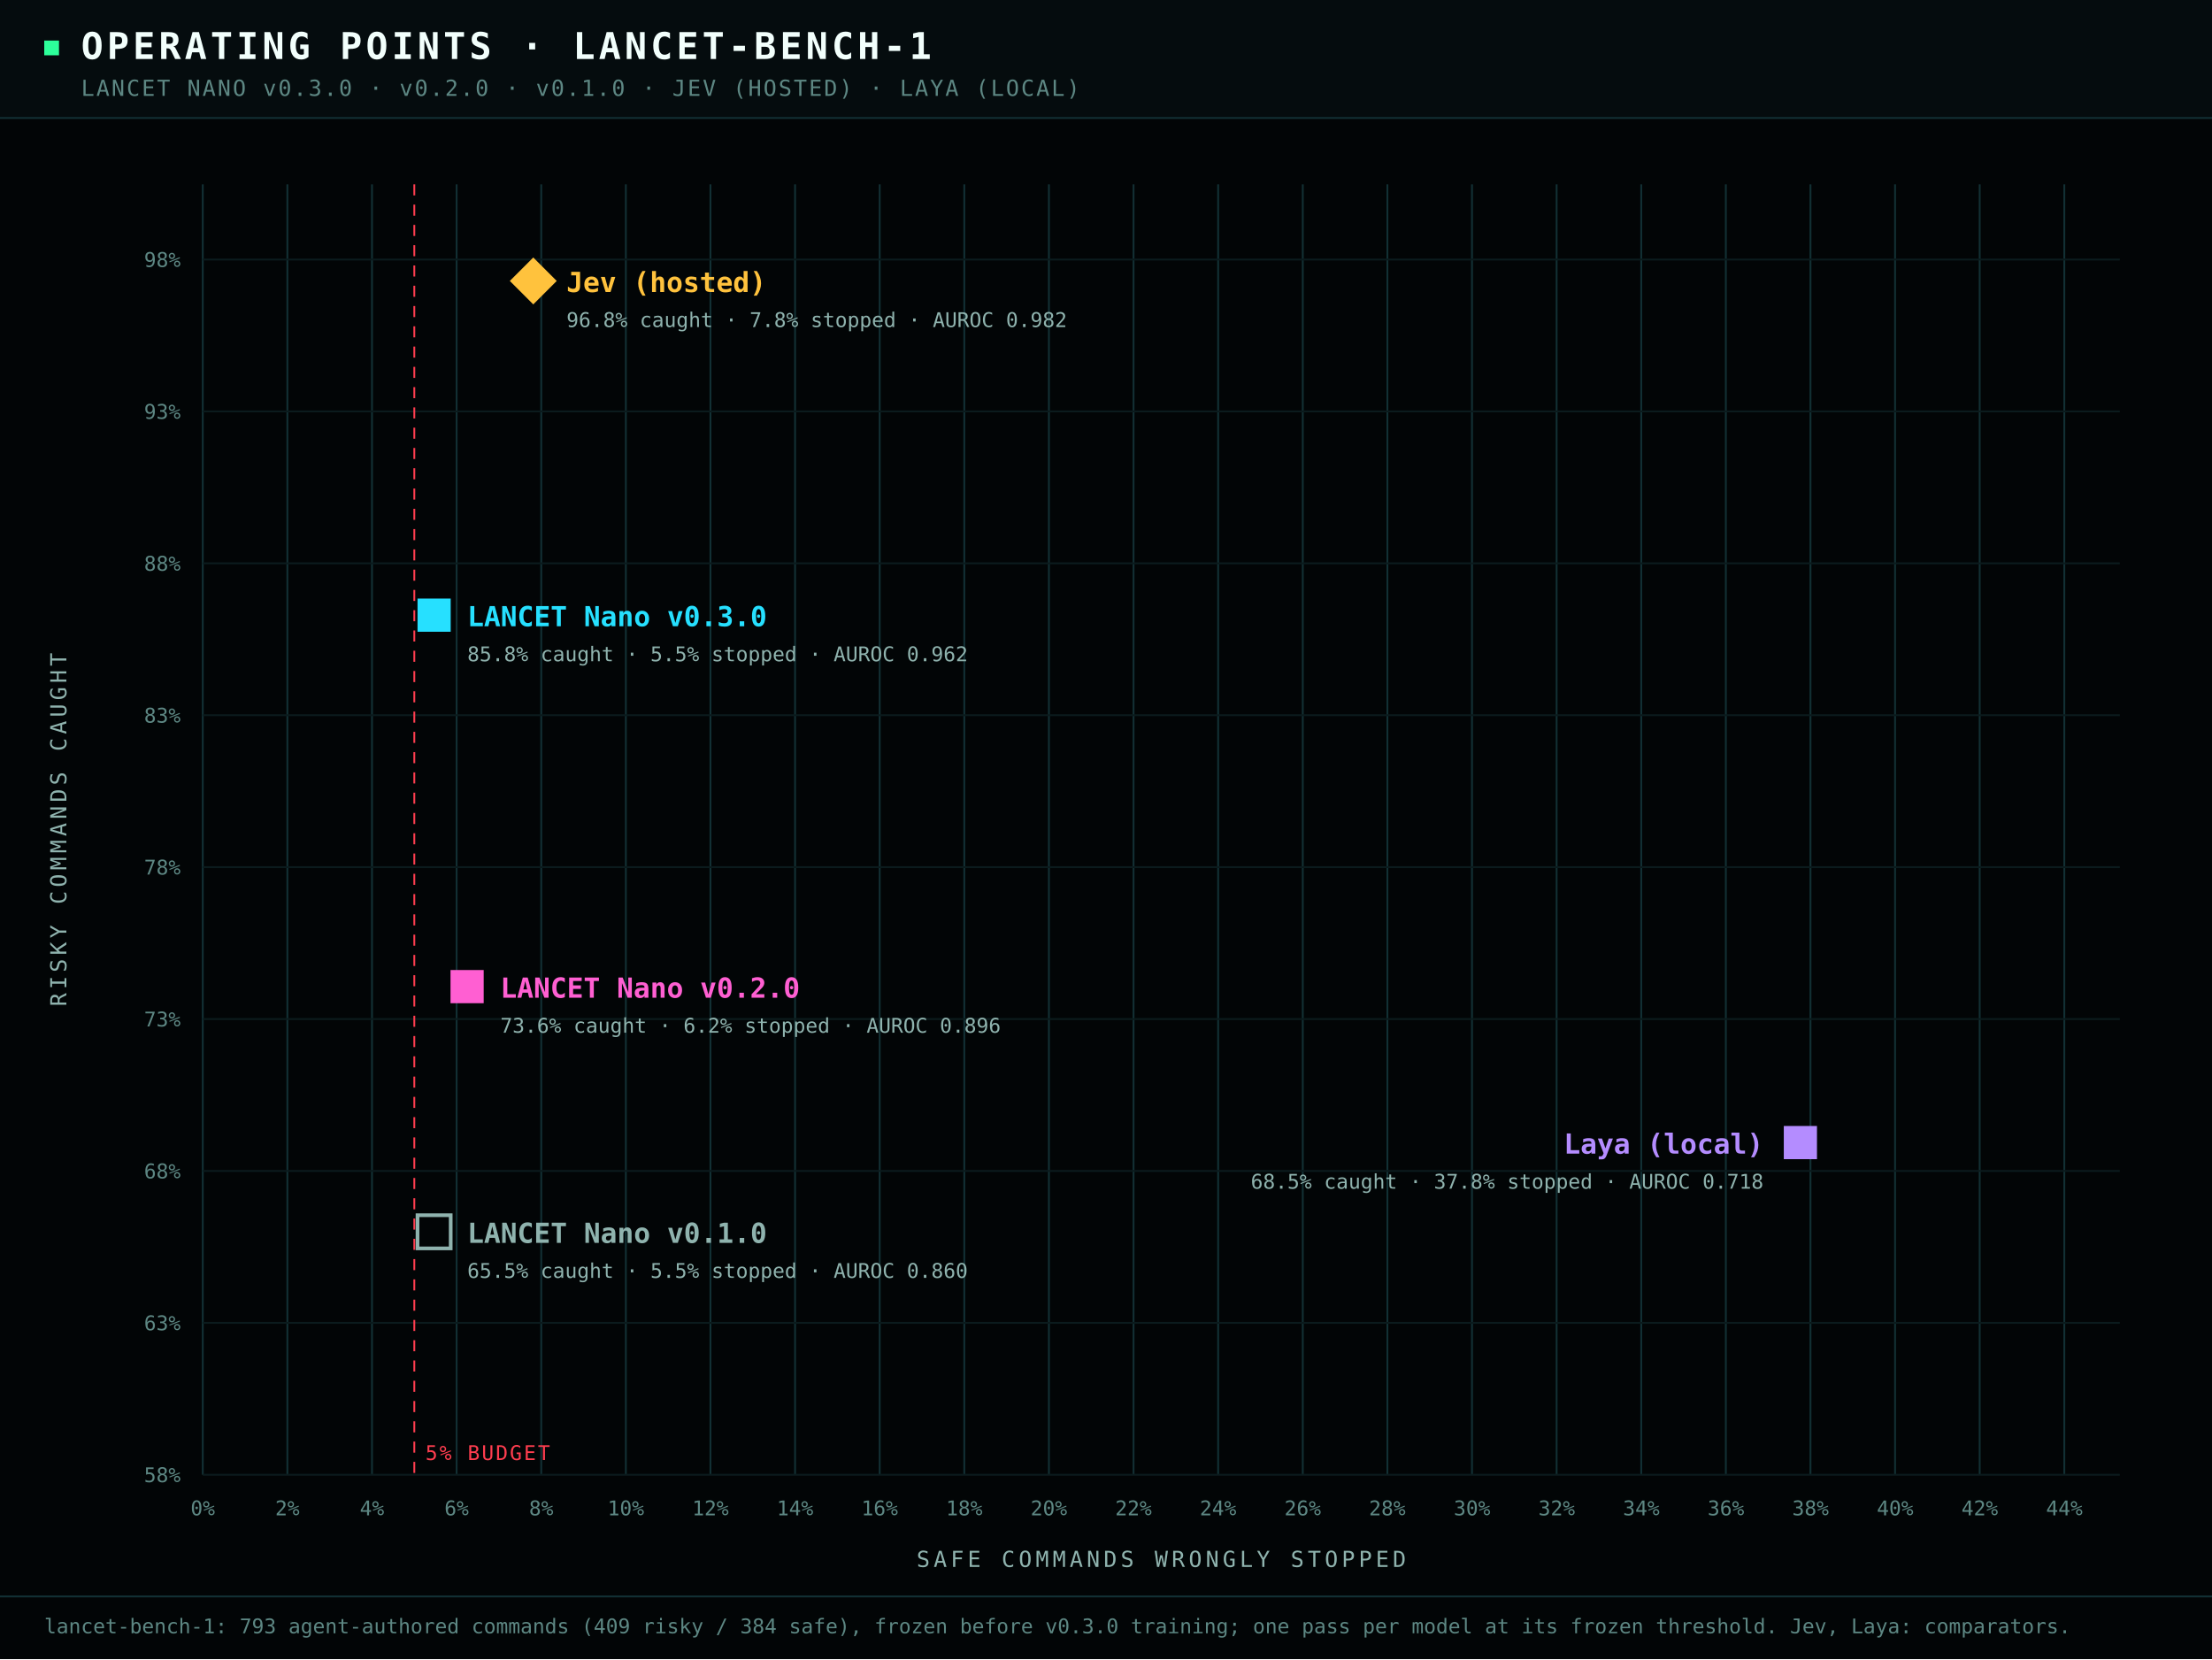
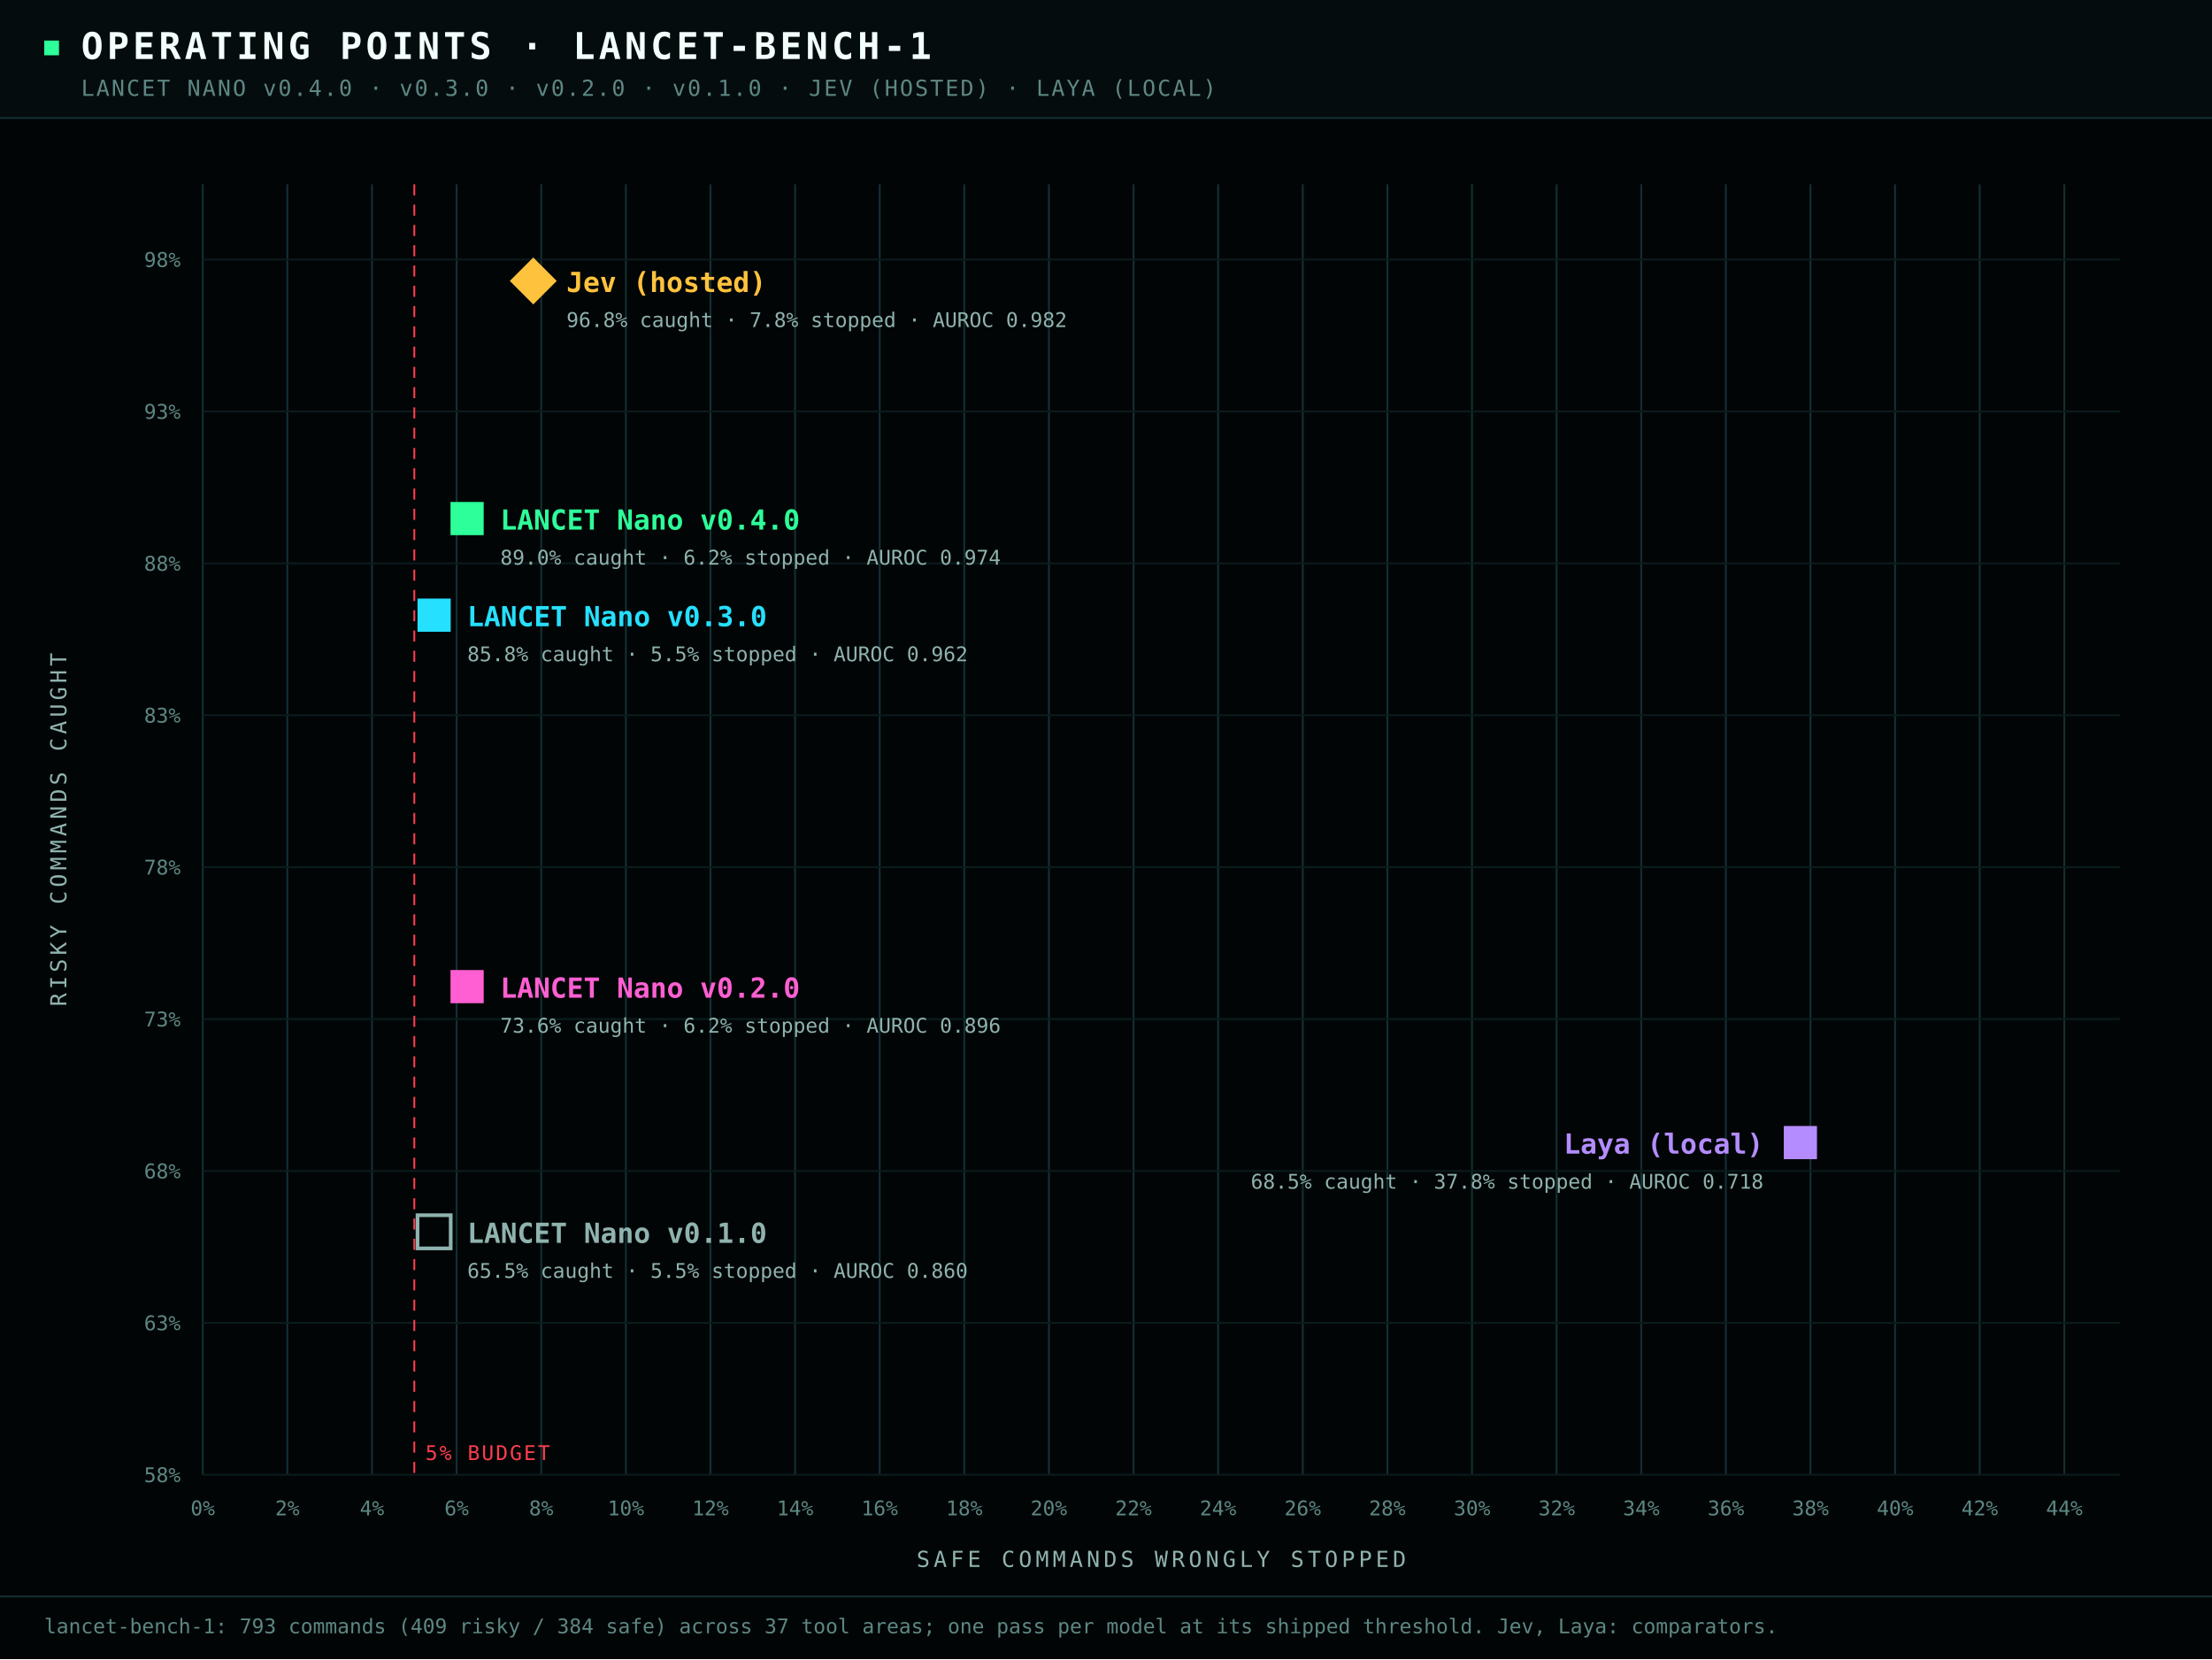
<svg xmlns="http://www.w3.org/2000/svg" width="1200" height="900" viewBox="0 0 1200 900" font-family="'Cascadia Mono','JetBrains Mono',Consolas,monospace">
  <rect width="1200" height="900" fill="#020506" />
  <rect x="0" y="0" width="1200" height="64" fill="#050c0e" />
  <line x1="0" y1="64" x2="1200" y2="64" stroke="#123034" />
  <rect x="24" y="22" width="8" height="8" fill="#2dff9a" />
  <text x="44.0" y="32.0" font-size="20" fill="#f2fffc" text-anchor="start" font-weight="700" letter-spacing="2">OPERATING POINTS · LANCET-BENCH-1</text>
-   <text x="44.0" y="52.0" font-size="12" fill="#5d8783" text-anchor="start" font-weight="400" letter-spacing="1">LANCET NANO v0.3.0 · v0.2.0 · v0.1.0 · JEV (HOSTED) · LAYA (LOCAL)</text>
+   <text x="44.0" y="52.0" font-size="12" fill="#5d8783" text-anchor="start" font-weight="400" letter-spacing="1">LANCET NANO v0.4.0 · v0.3.0 · v0.2.0 · v0.1.0 · JEV (HOSTED) · LAYA (LOCAL)</text>
  <line x1="110.0" y1="100" x2="110.0" y2="800" stroke="#123034" />
  <text x="110.0" y="822.0" font-size="11" fill="#5d8783" text-anchor="middle" font-weight="400" letter-spacing="0">0%</text>
  <line x1="155.903" y1="100" x2="155.903" y2="800" stroke="#123034" />
  <text x="155.9" y="822.0" font-size="11" fill="#5d8783" text-anchor="middle" font-weight="400" letter-spacing="0">2%</text>
  <line x1="201.807" y1="100" x2="201.807" y2="800" stroke="#123034" />
  <text x="201.8" y="822.0" font-size="11" fill="#5d8783" text-anchor="middle" font-weight="400" letter-spacing="0">4%</text>
  <line x1="247.71" y1="100" x2="247.71" y2="800" stroke="#123034" />
  <text x="247.7" y="822.0" font-size="11" fill="#5d8783" text-anchor="middle" font-weight="400" letter-spacing="0">6%</text>
  <line x1="293.614" y1="100" x2="293.614" y2="800" stroke="#123034" />
  <text x="293.6" y="822.0" font-size="11" fill="#5d8783" text-anchor="middle" font-weight="400" letter-spacing="0">8%</text>
  <line x1="339.517" y1="100" x2="339.517" y2="800" stroke="#123034" />
  <text x="339.5" y="822.0" font-size="11" fill="#5d8783" text-anchor="middle" font-weight="400" letter-spacing="0">10%</text>
  <line x1="385.421" y1="100" x2="385.421" y2="800" stroke="#123034" />
  <text x="385.4" y="822.0" font-size="11" fill="#5d8783" text-anchor="middle" font-weight="400" letter-spacing="0">12%</text>
  <line x1="431.324" y1="100" x2="431.324" y2="800" stroke="#123034" />
  <text x="431.3" y="822.0" font-size="11" fill="#5d8783" text-anchor="middle" font-weight="400" letter-spacing="0">14%</text>
  <line x1="477.228" y1="100" x2="477.228" y2="800" stroke="#123034" />
  <text x="477.2" y="822.0" font-size="11" fill="#5d8783" text-anchor="middle" font-weight="400" letter-spacing="0">16%</text>
  <line x1="523.131" y1="100" x2="523.131" y2="800" stroke="#123034" />
  <text x="523.1" y="822.0" font-size="11" fill="#5d8783" text-anchor="middle" font-weight="400" letter-spacing="0">18%</text>
  <line x1="569.034" y1="100" x2="569.034" y2="800" stroke="#123034" />
  <text x="569.0" y="822.0" font-size="11" fill="#5d8783" text-anchor="middle" font-weight="400" letter-spacing="0">20%</text>
  <line x1="614.938" y1="100" x2="614.938" y2="800" stroke="#123034" />
  <text x="614.9" y="822.0" font-size="11" fill="#5d8783" text-anchor="middle" font-weight="400" letter-spacing="0">22%</text>
  <line x1="660.841" y1="100" x2="660.841" y2="800" stroke="#123034" />
  <text x="660.8" y="822.0" font-size="11" fill="#5d8783" text-anchor="middle" font-weight="400" letter-spacing="0">24%</text>
  <line x1="706.745" y1="100" x2="706.745" y2="800" stroke="#123034" />
  <text x="706.7" y="822.0" font-size="11" fill="#5d8783" text-anchor="middle" font-weight="400" letter-spacing="0">26%</text>
  <line x1="752.648" y1="100" x2="752.648" y2="800" stroke="#123034" />
  <text x="752.6" y="822.0" font-size="11" fill="#5d8783" text-anchor="middle" font-weight="400" letter-spacing="0">28%</text>
  <line x1="798.552" y1="100" x2="798.552" y2="800" stroke="#123034" />
  <text x="798.6" y="822.0" font-size="11" fill="#5d8783" text-anchor="middle" font-weight="400" letter-spacing="0">30%</text>
  <line x1="844.455" y1="100" x2="844.455" y2="800" stroke="#123034" />
  <text x="844.5" y="822.0" font-size="11" fill="#5d8783" text-anchor="middle" font-weight="400" letter-spacing="0">32%</text>
  <line x1="890.359" y1="100" x2="890.359" y2="800" stroke="#123034" />
  <text x="890.4" y="822.0" font-size="11" fill="#5d8783" text-anchor="middle" font-weight="400" letter-spacing="0">34%</text>
  <line x1="936.262" y1="100" x2="936.262" y2="800" stroke="#123034" />
  <text x="936.3" y="822.0" font-size="11" fill="#5d8783" text-anchor="middle" font-weight="400" letter-spacing="0">36%</text>
  <line x1="982.166" y1="100" x2="982.166" y2="800" stroke="#123034" />
  <text x="982.2" y="822.0" font-size="11" fill="#5d8783" text-anchor="middle" font-weight="400" letter-spacing="0">38%</text>
  <line x1="1028.069" y1="100" x2="1028.069" y2="800" stroke="#123034" />
  <text x="1028.1" y="822.0" font-size="11" fill="#5d8783" text-anchor="middle" font-weight="400" letter-spacing="0">40%</text>
  <line x1="1073.972" y1="100" x2="1073.972" y2="800" stroke="#123034" />
  <text x="1074.0" y="822.0" font-size="11" fill="#5d8783" text-anchor="middle" font-weight="400" letter-spacing="0">42%</text>
  <line x1="1119.876" y1="100" x2="1119.876" y2="800" stroke="#123034" />
  <text x="1119.9" y="822.0" font-size="11" fill="#5d8783" text-anchor="middle" font-weight="400" letter-spacing="0">44%</text>
  <line x1="110" y1="800.0" x2="1150" y2="800.0" stroke="#0b1b1d" />
  <text x="98.0" y="804.0" font-size="11" fill="#5d8783" text-anchor="end" font-weight="400" letter-spacing="0">58%</text>
  <line x1="110" y1="717.597" x2="1150" y2="717.597" stroke="#0b1b1d" />
  <text x="98.0" y="721.6" font-size="11" fill="#5d8783" text-anchor="end" font-weight="400" letter-spacing="0">63%</text>
  <line x1="110" y1="635.195" x2="1150" y2="635.195" stroke="#0b1b1d" />
  <text x="98.0" y="639.2" font-size="11" fill="#5d8783" text-anchor="end" font-weight="400" letter-spacing="0">68%</text>
  <line x1="110" y1="552.792" x2="1150" y2="552.792" stroke="#0b1b1d" />
  <text x="98.0" y="556.8" font-size="11" fill="#5d8783" text-anchor="end" font-weight="400" letter-spacing="0">73%</text>
  <line x1="110" y1="470.389" x2="1150" y2="470.389" stroke="#0b1b1d" />
  <text x="98.0" y="474.4" font-size="11" fill="#5d8783" text-anchor="end" font-weight="400" letter-spacing="0">78%</text>
  <line x1="110" y1="387.986" x2="1150" y2="387.986" stroke="#0b1b1d" />
  <text x="98.0" y="392.0" font-size="11" fill="#5d8783" text-anchor="end" font-weight="400" letter-spacing="0">83%</text>
  <line x1="110" y1="305.584" x2="1150" y2="305.584" stroke="#0b1b1d" />
  <text x="98.0" y="309.6" font-size="11" fill="#5d8783" text-anchor="end" font-weight="400" letter-spacing="0">88%</text>
  <line x1="110" y1="223.181" x2="1150" y2="223.181" stroke="#0b1b1d" />
  <text x="98.0" y="227.2" font-size="11" fill="#5d8783" text-anchor="end" font-weight="400" letter-spacing="0">93%</text>
  <line x1="110" y1="140.778" x2="1150" y2="140.778" stroke="#0b1b1d" />
  <text x="98.0" y="144.8" font-size="11" fill="#5d8783" text-anchor="end" font-weight="400" letter-spacing="0">98%</text>
  <line x1="224.759" y1="100" x2="224.759" y2="800" stroke="#ff3d4f" stroke-dasharray="6 5" />
  <text x="230.8" y="792.0" font-size="11" fill="#ff3d4f" text-anchor="start" font-weight="400" letter-spacing="1">5% BUDGET</text>
  <text x="630.0" y="850.0" font-size="12" fill="#8fb3ae" text-anchor="middle" font-weight="400" letter-spacing="2">SAFE COMMANDS WRONGLY STOPPED</text>
  <text x="36.0" y="450.0" font-size="12" fill="#8fb3ae" text-anchor="middle" font-weight="400" letter-spacing="2" transform="rotate(-90 36 450.0)">RISKY COMMANDS CAUGHT</text>
  <rect x="280.3" y="143.4" width="18" height="18" fill="#ffc23d" transform="rotate(45 289.3 152.4)" />
  <text x="307.3" y="158.4" font-size="15" fill="#ffc23d" text-anchor="start" font-weight="700" letter-spacing="0">Jev (hosted)</text>
  <text x="307.3" y="177.4" font-size="11" fill="#8fb3ae" text-anchor="start" font-weight="400" letter-spacing="0">96.8% caught · 7.8% stopped · AUROC 0.982</text>
+   <rect x="244.4" y="272.3" width="18" height="18" fill="#2dff9a" />
+   <text x="271.4" y="287.3" font-size="15" fill="#2dff9a" text-anchor="start" font-weight="700" letter-spacing="0">LANCET Nano v0.4.0</text>
+   <text x="271.4" y="306.3" font-size="11" fill="#8fb3ae" text-anchor="start" font-weight="400" letter-spacing="0">89.0% caught · 6.2% stopped · AUROC 0.974</text>
  <rect x="226.5" y="324.7" width="18" height="18" fill="#26e0ff" />
  <text x="253.5" y="339.7" font-size="15" fill="#26e0ff" text-anchor="start" font-weight="700" letter-spacing="0">LANCET Nano v0.3.0</text>
  <text x="253.5" y="358.7" font-size="11" fill="#8fb3ae" text-anchor="start" font-weight="400" letter-spacing="0">85.8% caught · 5.5% stopped · AUROC 0.962</text>
  <rect x="244.4" y="526.2" width="18" height="18" fill="#ff5fd2" />
  <text x="271.4" y="541.2" font-size="15" fill="#ff5fd2" text-anchor="start" font-weight="700" letter-spacing="0">LANCET Nano v0.2.0</text>
  <text x="271.4" y="560.2" font-size="11" fill="#8fb3ae" text-anchor="start" font-weight="400" letter-spacing="0">73.6% caught · 6.2% stopped · AUROC 0.896</text>
  <rect x="967.7" y="610.8" width="18" height="18" fill="#b48cff" />
  <text x="956.7" y="625.8" font-size="15" fill="#b48cff" text-anchor="end" font-weight="700" letter-spacing="0">Laya (local)</text>
  <text x="956.7" y="644.8" font-size="11" fill="#8fb3ae" text-anchor="end" font-weight="400" letter-spacing="0">68.5% caught · 37.8% stopped · AUROC 0.718</text>
  <rect x="226.5" y="659.2" width="18" height="18" fill="none" stroke="#8fb3ae" stroke-width="2" />
  <text x="253.5" y="674.2" font-size="15" fill="#8fb3ae" text-anchor="start" font-weight="700" letter-spacing="0">LANCET Nano v0.1.0</text>
  <text x="253.5" y="693.2" font-size="11" fill="#8fb3ae" text-anchor="start" font-weight="400" letter-spacing="0">65.5% caught · 5.5% stopped · AUROC 0.860</text>
  <line x1="0" y1="866" x2="1200" y2="866" stroke="#123034" />
-   <text x="24.0" y="886.0" font-size="11" fill="#5d8783" text-anchor="start" font-weight="400" letter-spacing="0">lancet-bench-1: 793 agent-authored commands (409 risky / 384 safe), frozen before v0.3.0 training; one pass per model at its frozen threshold. Jev, Laya: comparators.</text>
+   <text x="24.0" y="886.0" font-size="11" fill="#5d8783" text-anchor="start" font-weight="400" letter-spacing="0">lancet-bench-1: 793 commands (409 risky / 384 safe) across 37 tool areas; one pass per model at its shipped threshold. Jev, Laya: comparators.</text>
</svg>
